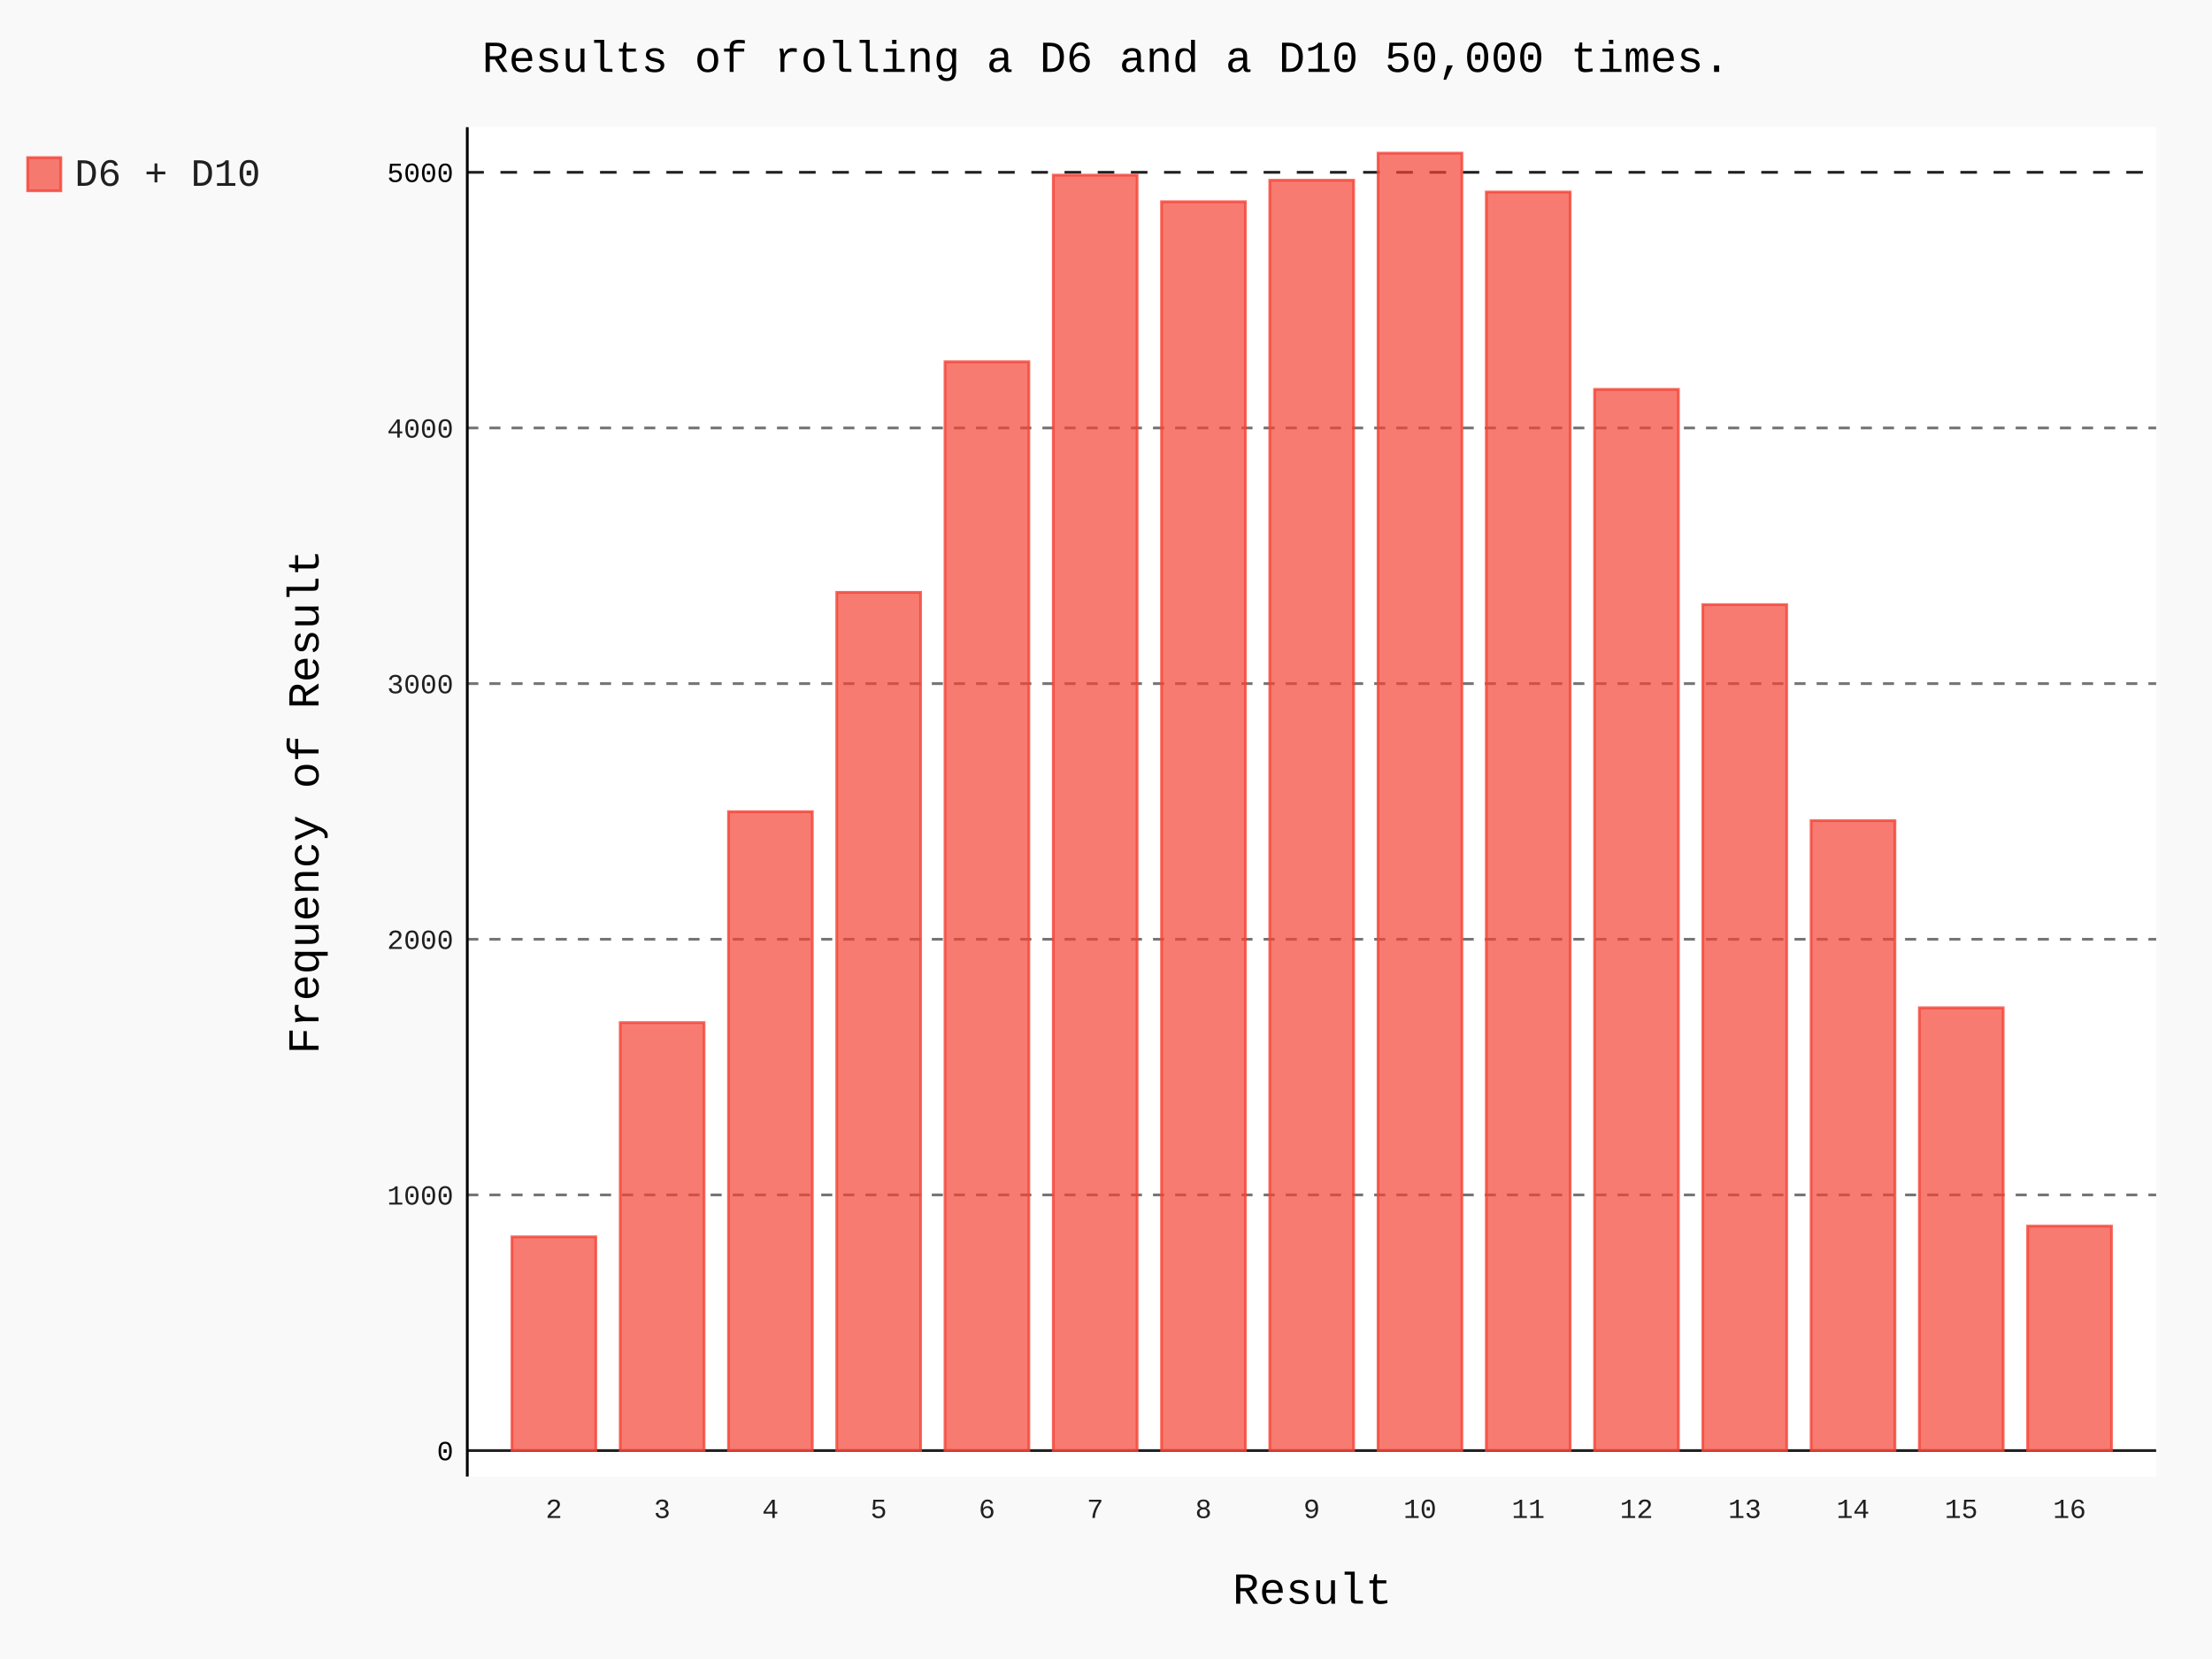
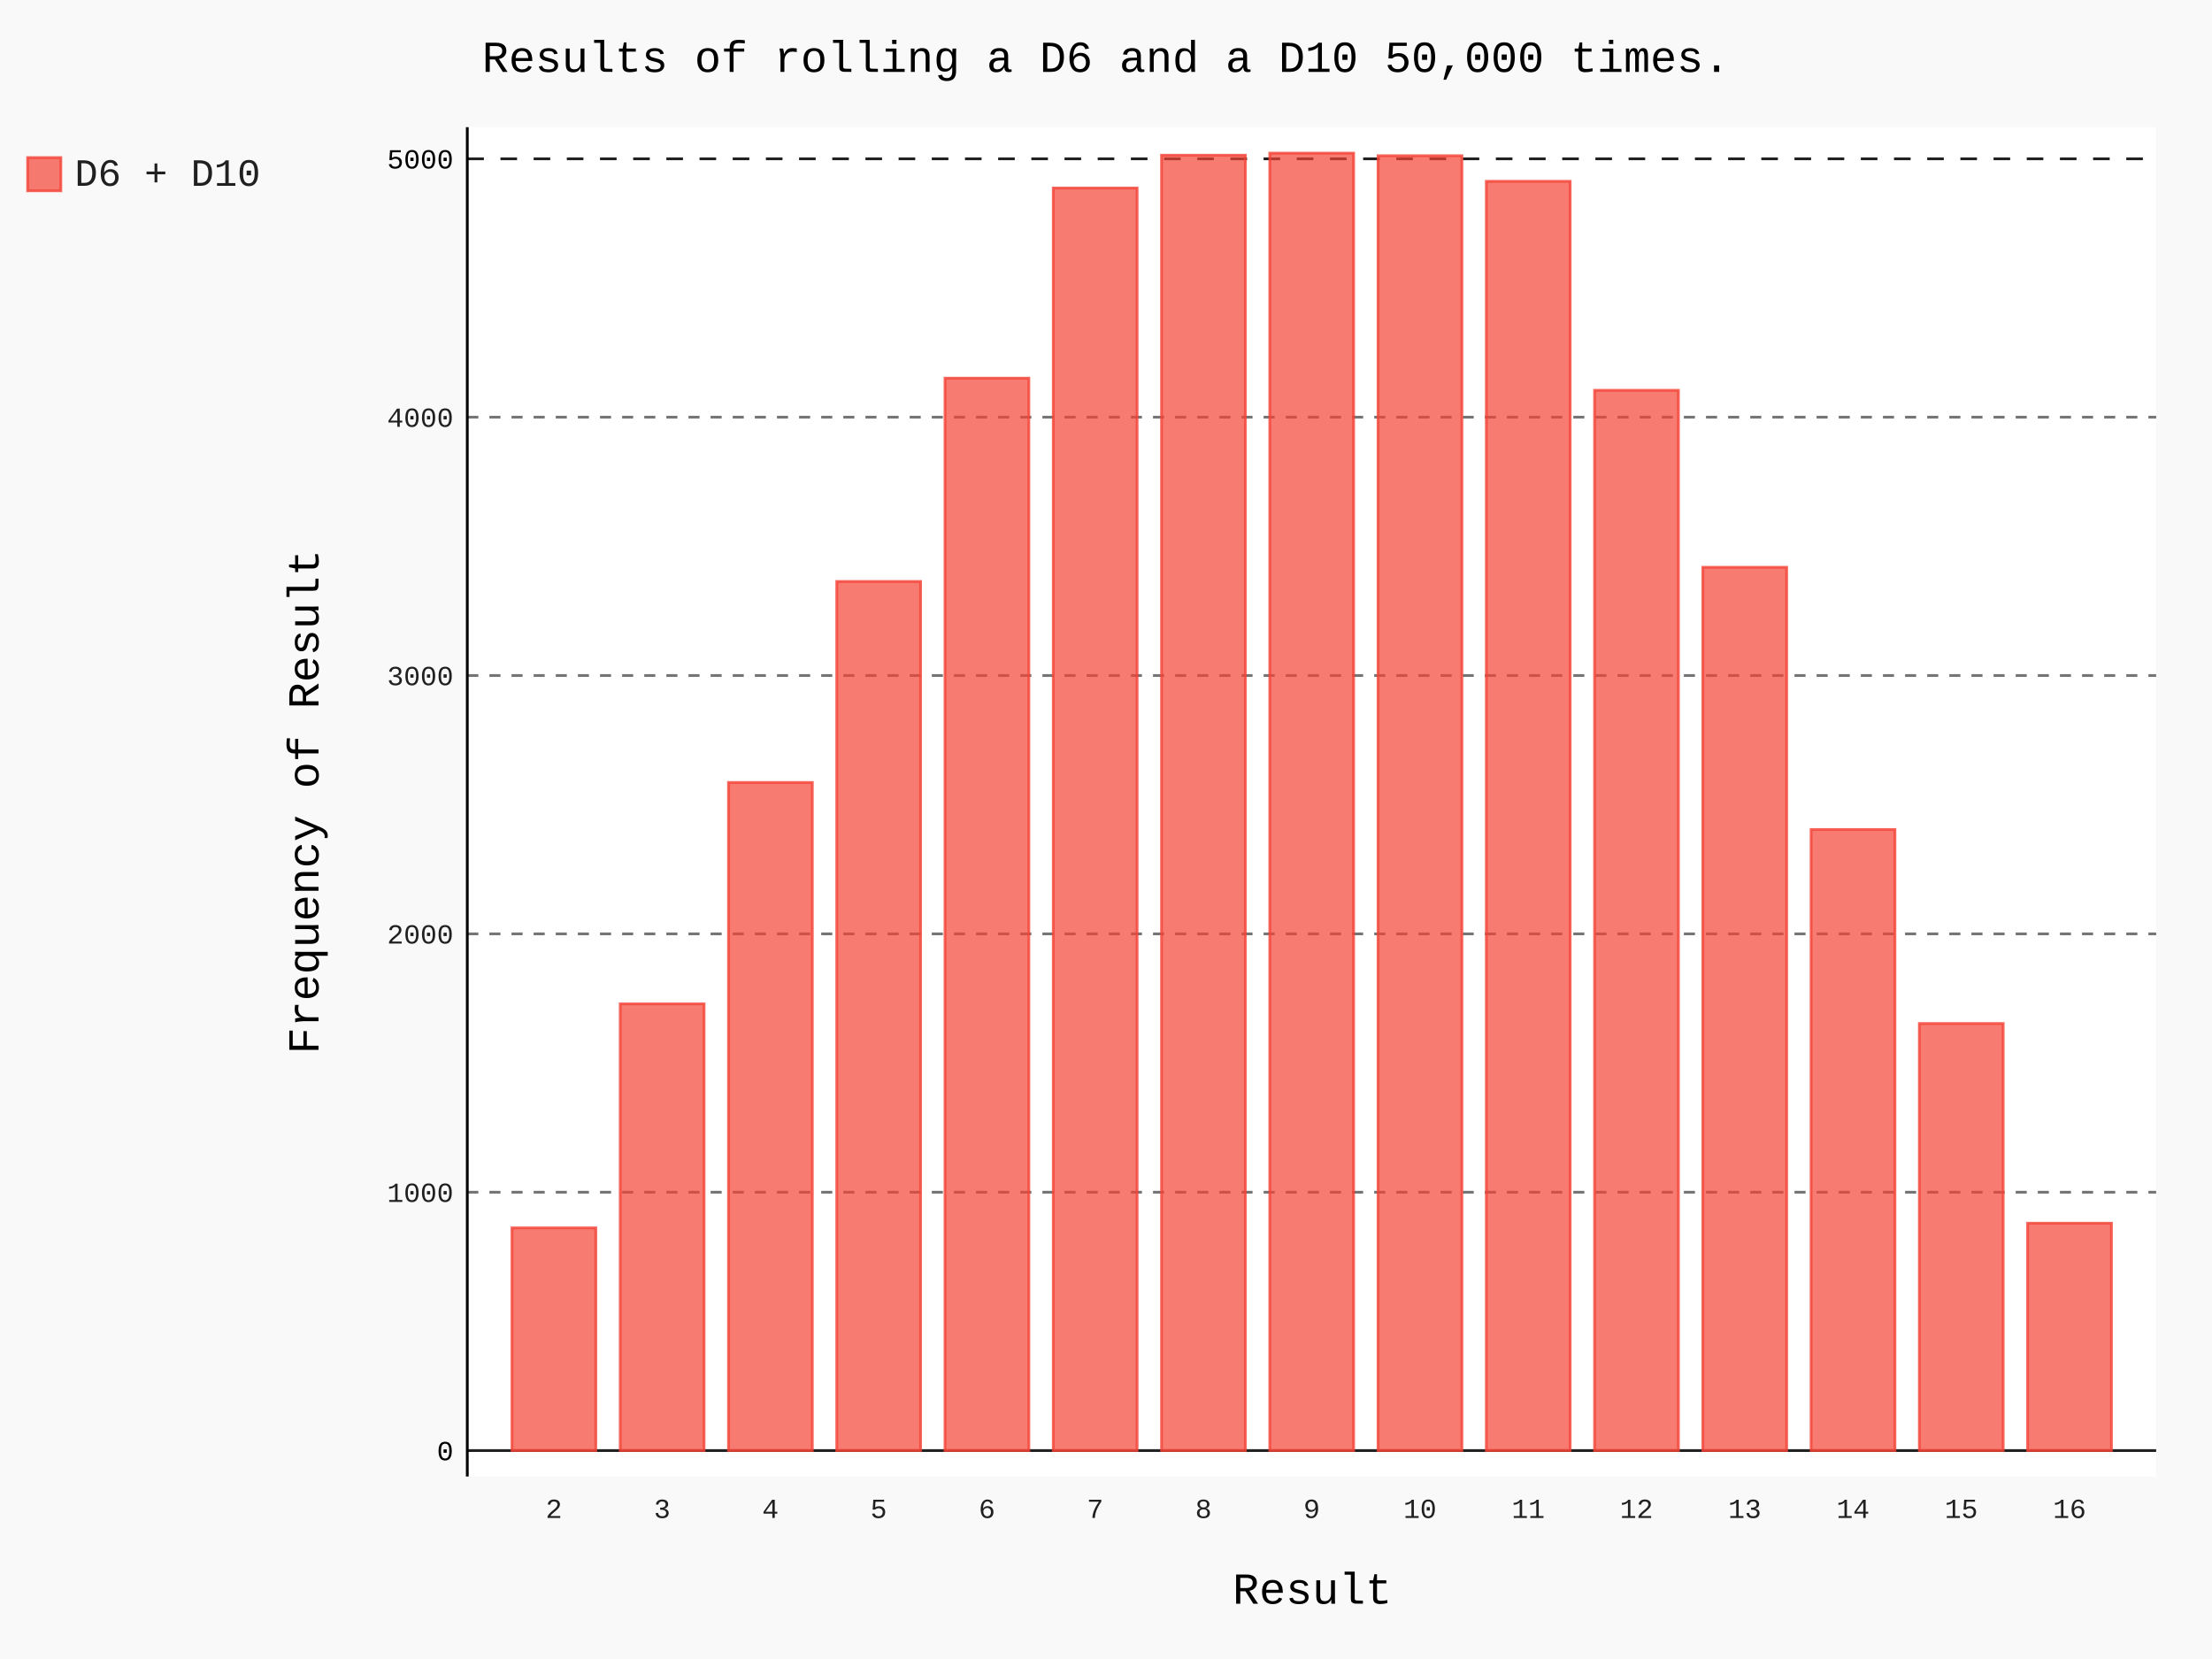
- <svg xmlns="http://www.w3.org/2000/svg" class="pygal-chart" id="chart-92593b56-c696-4761-aa31-f879e032ebff" viewBox="0 0 800 600">
+ <svg xmlns="http://www.w3.org/2000/svg" class="pygal-chart" id="chart-82a510e4-1a13-455b-b449-bf02b0ed4fe0" viewBox="0 0 800 600">
  <defs>
-     <style type="text/css">#chart-92593b56-c696-4761-aa31-f879e032ebff{-webkit-user-select:none;-webkit-font-smoothing:antialiased;font-family:Consolas,"Liberation Mono",Menlo,Courier,monospace}#chart-92593b56-c696-4761-aa31-f879e032ebff .title{font-family:Consolas,"Liberation Mono",Menlo,Courier,monospace;font-size:16px}#chart-92593b56-c696-4761-aa31-f879e032ebff .legends .legend text{font-family:Consolas,"Liberation Mono",Menlo,Courier,monospace;font-size:14px}#chart-92593b56-c696-4761-aa31-f879e032ebff .axis text{font-family:Consolas,"Liberation Mono",Menlo,Courier,monospace;font-size:10px}#chart-92593b56-c696-4761-aa31-f879e032ebff .axis text.major{font-family:Consolas,"Liberation Mono",Menlo,Courier,monospace;font-size:10px}#chart-92593b56-c696-4761-aa31-f879e032ebff .text-overlay text.value{font-family:Consolas,"Liberation Mono",Menlo,Courier,monospace;font-size:16px}#chart-92593b56-c696-4761-aa31-f879e032ebff .text-overlay text.label{font-family:Consolas,"Liberation Mono",Menlo,Courier,monospace;font-size:10px}#chart-92593b56-c696-4761-aa31-f879e032ebff .tooltip{font-family:Consolas,"Liberation Mono",Menlo,Courier,monospace;font-size:14px}#chart-92593b56-c696-4761-aa31-f879e032ebff text.no_data{font-family:Consolas,"Liberation Mono",Menlo,Courier,monospace;font-size:64px}
- #chart-92593b56-c696-4761-aa31-f879e032ebff{background-color:rgba(249,249,249,1)}#chart-92593b56-c696-4761-aa31-f879e032ebff path,#chart-92593b56-c696-4761-aa31-f879e032ebff line,#chart-92593b56-c696-4761-aa31-f879e032ebff rect,#chart-92593b56-c696-4761-aa31-f879e032ebff circle{-webkit-transition:150ms;-moz-transition:150ms;transition:150ms}#chart-92593b56-c696-4761-aa31-f879e032ebff .graph &gt; .background{fill:rgba(249,249,249,1)}#chart-92593b56-c696-4761-aa31-f879e032ebff .plot &gt; .background{fill:rgba(255,255,255,1)}#chart-92593b56-c696-4761-aa31-f879e032ebff .graph{fill:rgba(0,0,0,.87)}#chart-92593b56-c696-4761-aa31-f879e032ebff text.no_data{fill:rgba(0,0,0,1)}#chart-92593b56-c696-4761-aa31-f879e032ebff .title{fill:rgba(0,0,0,1)}#chart-92593b56-c696-4761-aa31-f879e032ebff .legends .legend text{fill:rgba(0,0,0,.87)}#chart-92593b56-c696-4761-aa31-f879e032ebff .legends .legend:hover text{fill:rgba(0,0,0,1)}#chart-92593b56-c696-4761-aa31-f879e032ebff .axis .line{stroke:rgba(0,0,0,1)}#chart-92593b56-c696-4761-aa31-f879e032ebff .axis .guide.line{stroke:rgba(0,0,0,.54)}#chart-92593b56-c696-4761-aa31-f879e032ebff .axis .major.line{stroke:rgba(0,0,0,.87)}#chart-92593b56-c696-4761-aa31-f879e032ebff .axis text.major{fill:rgba(0,0,0,1)}#chart-92593b56-c696-4761-aa31-f879e032ebff .axis.y .guides:hover .guide.line,#chart-92593b56-c696-4761-aa31-f879e032ebff .line-graph .axis.x .guides:hover .guide.line,#chart-92593b56-c696-4761-aa31-f879e032ebff .stackedline-graph .axis.x .guides:hover .guide.line,#chart-92593b56-c696-4761-aa31-f879e032ebff .xy-graph .axis.x .guides:hover .guide.line{stroke:rgba(0,0,0,1)}#chart-92593b56-c696-4761-aa31-f879e032ebff .axis .guides:hover text{fill:rgba(0,0,0,1)}#chart-92593b56-c696-4761-aa31-f879e032ebff .reactive{fill-opacity:.7;stroke-opacity:.8}#chart-92593b56-c696-4761-aa31-f879e032ebff .ci{stroke:rgba(0,0,0,.87)}#chart-92593b56-c696-4761-aa31-f879e032ebff .reactive.active,#chart-92593b56-c696-4761-aa31-f879e032ebff .active .reactive{fill-opacity:.8;stroke-opacity:.9;stroke-width:4}#chart-92593b56-c696-4761-aa31-f879e032ebff .ci .reactive.active{stroke-width:1.5}#chart-92593b56-c696-4761-aa31-f879e032ebff .series text{fill:rgba(0,0,0,1)}#chart-92593b56-c696-4761-aa31-f879e032ebff .tooltip rect{fill:rgba(255,255,255,1);stroke:rgba(0,0,0,1);-webkit-transition:opacity 150ms;-moz-transition:opacity 150ms;transition:opacity 150ms}#chart-92593b56-c696-4761-aa31-f879e032ebff .tooltip .label{fill:rgba(0,0,0,.87)}#chart-92593b56-c696-4761-aa31-f879e032ebff .tooltip .label{fill:rgba(0,0,0,.87)}#chart-92593b56-c696-4761-aa31-f879e032ebff .tooltip .legend{font-size:.8em;fill:rgba(0,0,0,.54)}#chart-92593b56-c696-4761-aa31-f879e032ebff .tooltip .x_label{font-size:.6em;fill:rgba(0,0,0,1)}#chart-92593b56-c696-4761-aa31-f879e032ebff .tooltip .xlink{font-size:.5em;text-decoration:underline}#chart-92593b56-c696-4761-aa31-f879e032ebff .tooltip .value{font-size:1.5em}#chart-92593b56-c696-4761-aa31-f879e032ebff .bound{font-size:.5em}#chart-92593b56-c696-4761-aa31-f879e032ebff .max-value{font-size:.75em;fill:rgba(0,0,0,.54)}#chart-92593b56-c696-4761-aa31-f879e032ebff .map-element{fill:rgba(255,255,255,1);stroke:rgba(0,0,0,.54) !important}#chart-92593b56-c696-4761-aa31-f879e032ebff .map-element .reactive{fill-opacity:inherit;stroke-opacity:inherit}#chart-92593b56-c696-4761-aa31-f879e032ebff .color-0,#chart-92593b56-c696-4761-aa31-f879e032ebff .color-0 a:visited{stroke:#F44336;fill:#F44336}#chart-92593b56-c696-4761-aa31-f879e032ebff .text-overlay .color-0 text{fill:black}
- #chart-92593b56-c696-4761-aa31-f879e032ebff text.no_data{text-anchor:middle}#chart-92593b56-c696-4761-aa31-f879e032ebff .guide.line{fill:none}#chart-92593b56-c696-4761-aa31-f879e032ebff .centered{text-anchor:middle}#chart-92593b56-c696-4761-aa31-f879e032ebff .title{text-anchor:middle}#chart-92593b56-c696-4761-aa31-f879e032ebff .legends .legend text{fill-opacity:1}#chart-92593b56-c696-4761-aa31-f879e032ebff .axis.x text{text-anchor:middle}#chart-92593b56-c696-4761-aa31-f879e032ebff .axis.x:not(.web) text[transform]{text-anchor:start}#chart-92593b56-c696-4761-aa31-f879e032ebff .axis.x:not(.web) text[transform].backwards{text-anchor:end}#chart-92593b56-c696-4761-aa31-f879e032ebff .axis.y text{text-anchor:end}#chart-92593b56-c696-4761-aa31-f879e032ebff .axis.y text[transform].backwards{text-anchor:start}#chart-92593b56-c696-4761-aa31-f879e032ebff .axis.y2 text{text-anchor:start}#chart-92593b56-c696-4761-aa31-f879e032ebff .axis.y2 text[transform].backwards{text-anchor:end}#chart-92593b56-c696-4761-aa31-f879e032ebff .axis .guide.line{stroke-dasharray:4,4}#chart-92593b56-c696-4761-aa31-f879e032ebff .axis .major.guide.line{stroke-dasharray:6,6}#chart-92593b56-c696-4761-aa31-f879e032ebff .horizontal .axis.y .guide.line,#chart-92593b56-c696-4761-aa31-f879e032ebff .horizontal .axis.y2 .guide.line,#chart-92593b56-c696-4761-aa31-f879e032ebff .vertical .axis.x .guide.line{opacity:0}#chart-92593b56-c696-4761-aa31-f879e032ebff .horizontal .axis.always_show .guide.line,#chart-92593b56-c696-4761-aa31-f879e032ebff .vertical .axis.always_show .guide.line{opacity:1 !important}#chart-92593b56-c696-4761-aa31-f879e032ebff .axis.y .guides:hover .guide.line,#chart-92593b56-c696-4761-aa31-f879e032ebff .axis.y2 .guides:hover .guide.line,#chart-92593b56-c696-4761-aa31-f879e032ebff .axis.x .guides:hover .guide.line{opacity:1}#chart-92593b56-c696-4761-aa31-f879e032ebff .axis .guides:hover text{opacity:1}#chart-92593b56-c696-4761-aa31-f879e032ebff .nofill{fill:none}#chart-92593b56-c696-4761-aa31-f879e032ebff .subtle-fill{fill-opacity:.2}#chart-92593b56-c696-4761-aa31-f879e032ebff .dot{stroke-width:1px;fill-opacity:1}#chart-92593b56-c696-4761-aa31-f879e032ebff .dot.active{stroke-width:5px}#chart-92593b56-c696-4761-aa31-f879e032ebff .dot.negative{fill:transparent}#chart-92593b56-c696-4761-aa31-f879e032ebff text,#chart-92593b56-c696-4761-aa31-f879e032ebff tspan{stroke:none !important}#chart-92593b56-c696-4761-aa31-f879e032ebff .series text.active{opacity:1}#chart-92593b56-c696-4761-aa31-f879e032ebff .tooltip rect{fill-opacity:.95;stroke-width:.5}#chart-92593b56-c696-4761-aa31-f879e032ebff .tooltip text{fill-opacity:1}#chart-92593b56-c696-4761-aa31-f879e032ebff .showable{visibility:hidden}#chart-92593b56-c696-4761-aa31-f879e032ebff .showable.shown{visibility:visible}#chart-92593b56-c696-4761-aa31-f879e032ebff .gauge-background{fill:rgba(229,229,229,1);stroke:none}#chart-92593b56-c696-4761-aa31-f879e032ebff .bg-lines{stroke:rgba(249,249,249,1);stroke-width:2px}</style>
+     <style type="text/css">#chart-82a510e4-1a13-455b-b449-bf02b0ed4fe0{-webkit-user-select:none;-webkit-font-smoothing:antialiased;font-family:Consolas,"Liberation Mono",Menlo,Courier,monospace}#chart-82a510e4-1a13-455b-b449-bf02b0ed4fe0 .title{font-family:Consolas,"Liberation Mono",Menlo,Courier,monospace;font-size:16px}#chart-82a510e4-1a13-455b-b449-bf02b0ed4fe0 .legends .legend text{font-family:Consolas,"Liberation Mono",Menlo,Courier,monospace;font-size:14px}#chart-82a510e4-1a13-455b-b449-bf02b0ed4fe0 .axis text{font-family:Consolas,"Liberation Mono",Menlo,Courier,monospace;font-size:10px}#chart-82a510e4-1a13-455b-b449-bf02b0ed4fe0 .axis text.major{font-family:Consolas,"Liberation Mono",Menlo,Courier,monospace;font-size:10px}#chart-82a510e4-1a13-455b-b449-bf02b0ed4fe0 .text-overlay text.value{font-family:Consolas,"Liberation Mono",Menlo,Courier,monospace;font-size:16px}#chart-82a510e4-1a13-455b-b449-bf02b0ed4fe0 .text-overlay text.label{font-family:Consolas,"Liberation Mono",Menlo,Courier,monospace;font-size:10px}#chart-82a510e4-1a13-455b-b449-bf02b0ed4fe0 .tooltip{font-family:Consolas,"Liberation Mono",Menlo,Courier,monospace;font-size:14px}#chart-82a510e4-1a13-455b-b449-bf02b0ed4fe0 text.no_data{font-family:Consolas,"Liberation Mono",Menlo,Courier,monospace;font-size:64px}
+ #chart-82a510e4-1a13-455b-b449-bf02b0ed4fe0{background-color:rgba(249,249,249,1)}#chart-82a510e4-1a13-455b-b449-bf02b0ed4fe0 path,#chart-82a510e4-1a13-455b-b449-bf02b0ed4fe0 line,#chart-82a510e4-1a13-455b-b449-bf02b0ed4fe0 rect,#chart-82a510e4-1a13-455b-b449-bf02b0ed4fe0 circle{-webkit-transition:150ms;-moz-transition:150ms;transition:150ms}#chart-82a510e4-1a13-455b-b449-bf02b0ed4fe0 .graph &gt; .background{fill:rgba(249,249,249,1)}#chart-82a510e4-1a13-455b-b449-bf02b0ed4fe0 .plot &gt; .background{fill:rgba(255,255,255,1)}#chart-82a510e4-1a13-455b-b449-bf02b0ed4fe0 .graph{fill:rgba(0,0,0,.87)}#chart-82a510e4-1a13-455b-b449-bf02b0ed4fe0 text.no_data{fill:rgba(0,0,0,1)}#chart-82a510e4-1a13-455b-b449-bf02b0ed4fe0 .title{fill:rgba(0,0,0,1)}#chart-82a510e4-1a13-455b-b449-bf02b0ed4fe0 .legends .legend text{fill:rgba(0,0,0,.87)}#chart-82a510e4-1a13-455b-b449-bf02b0ed4fe0 .legends .legend:hover text{fill:rgba(0,0,0,1)}#chart-82a510e4-1a13-455b-b449-bf02b0ed4fe0 .axis .line{stroke:rgba(0,0,0,1)}#chart-82a510e4-1a13-455b-b449-bf02b0ed4fe0 .axis .guide.line{stroke:rgba(0,0,0,.54)}#chart-82a510e4-1a13-455b-b449-bf02b0ed4fe0 .axis .major.line{stroke:rgba(0,0,0,.87)}#chart-82a510e4-1a13-455b-b449-bf02b0ed4fe0 .axis text.major{fill:rgba(0,0,0,1)}#chart-82a510e4-1a13-455b-b449-bf02b0ed4fe0 .axis.y .guides:hover .guide.line,#chart-82a510e4-1a13-455b-b449-bf02b0ed4fe0 .line-graph .axis.x .guides:hover .guide.line,#chart-82a510e4-1a13-455b-b449-bf02b0ed4fe0 .stackedline-graph .axis.x .guides:hover .guide.line,#chart-82a510e4-1a13-455b-b449-bf02b0ed4fe0 .xy-graph .axis.x .guides:hover .guide.line{stroke:rgba(0,0,0,1)}#chart-82a510e4-1a13-455b-b449-bf02b0ed4fe0 .axis .guides:hover text{fill:rgba(0,0,0,1)}#chart-82a510e4-1a13-455b-b449-bf02b0ed4fe0 .reactive{fill-opacity:.7;stroke-opacity:.8}#chart-82a510e4-1a13-455b-b449-bf02b0ed4fe0 .ci{stroke:rgba(0,0,0,.87)}#chart-82a510e4-1a13-455b-b449-bf02b0ed4fe0 .reactive.active,#chart-82a510e4-1a13-455b-b449-bf02b0ed4fe0 .active .reactive{fill-opacity:.8;stroke-opacity:.9;stroke-width:4}#chart-82a510e4-1a13-455b-b449-bf02b0ed4fe0 .ci .reactive.active{stroke-width:1.5}#chart-82a510e4-1a13-455b-b449-bf02b0ed4fe0 .series text{fill:rgba(0,0,0,1)}#chart-82a510e4-1a13-455b-b449-bf02b0ed4fe0 .tooltip rect{fill:rgba(255,255,255,1);stroke:rgba(0,0,0,1);-webkit-transition:opacity 150ms;-moz-transition:opacity 150ms;transition:opacity 150ms}#chart-82a510e4-1a13-455b-b449-bf02b0ed4fe0 .tooltip .label{fill:rgba(0,0,0,.87)}#chart-82a510e4-1a13-455b-b449-bf02b0ed4fe0 .tooltip .label{fill:rgba(0,0,0,.87)}#chart-82a510e4-1a13-455b-b449-bf02b0ed4fe0 .tooltip .legend{font-size:.8em;fill:rgba(0,0,0,.54)}#chart-82a510e4-1a13-455b-b449-bf02b0ed4fe0 .tooltip .x_label{font-size:.6em;fill:rgba(0,0,0,1)}#chart-82a510e4-1a13-455b-b449-bf02b0ed4fe0 .tooltip .xlink{font-size:.5em;text-decoration:underline}#chart-82a510e4-1a13-455b-b449-bf02b0ed4fe0 .tooltip .value{font-size:1.5em}#chart-82a510e4-1a13-455b-b449-bf02b0ed4fe0 .bound{font-size:.5em}#chart-82a510e4-1a13-455b-b449-bf02b0ed4fe0 .max-value{font-size:.75em;fill:rgba(0,0,0,.54)}#chart-82a510e4-1a13-455b-b449-bf02b0ed4fe0 .map-element{fill:rgba(255,255,255,1);stroke:rgba(0,0,0,.54) !important}#chart-82a510e4-1a13-455b-b449-bf02b0ed4fe0 .map-element .reactive{fill-opacity:inherit;stroke-opacity:inherit}#chart-82a510e4-1a13-455b-b449-bf02b0ed4fe0 .color-0,#chart-82a510e4-1a13-455b-b449-bf02b0ed4fe0 .color-0 a:visited{stroke:#F44336;fill:#F44336}#chart-82a510e4-1a13-455b-b449-bf02b0ed4fe0 .text-overlay .color-0 text{fill:black}
+ #chart-82a510e4-1a13-455b-b449-bf02b0ed4fe0 text.no_data{text-anchor:middle}#chart-82a510e4-1a13-455b-b449-bf02b0ed4fe0 .guide.line{fill:none}#chart-82a510e4-1a13-455b-b449-bf02b0ed4fe0 .centered{text-anchor:middle}#chart-82a510e4-1a13-455b-b449-bf02b0ed4fe0 .title{text-anchor:middle}#chart-82a510e4-1a13-455b-b449-bf02b0ed4fe0 .legends .legend text{fill-opacity:1}#chart-82a510e4-1a13-455b-b449-bf02b0ed4fe0 .axis.x text{text-anchor:middle}#chart-82a510e4-1a13-455b-b449-bf02b0ed4fe0 .axis.x:not(.web) text[transform]{text-anchor:start}#chart-82a510e4-1a13-455b-b449-bf02b0ed4fe0 .axis.x:not(.web) text[transform].backwards{text-anchor:end}#chart-82a510e4-1a13-455b-b449-bf02b0ed4fe0 .axis.y text{text-anchor:end}#chart-82a510e4-1a13-455b-b449-bf02b0ed4fe0 .axis.y text[transform].backwards{text-anchor:start}#chart-82a510e4-1a13-455b-b449-bf02b0ed4fe0 .axis.y2 text{text-anchor:start}#chart-82a510e4-1a13-455b-b449-bf02b0ed4fe0 .axis.y2 text[transform].backwards{text-anchor:end}#chart-82a510e4-1a13-455b-b449-bf02b0ed4fe0 .axis .guide.line{stroke-dasharray:4,4}#chart-82a510e4-1a13-455b-b449-bf02b0ed4fe0 .axis .major.guide.line{stroke-dasharray:6,6}#chart-82a510e4-1a13-455b-b449-bf02b0ed4fe0 .horizontal .axis.y .guide.line,#chart-82a510e4-1a13-455b-b449-bf02b0ed4fe0 .horizontal .axis.y2 .guide.line,#chart-82a510e4-1a13-455b-b449-bf02b0ed4fe0 .vertical .axis.x .guide.line{opacity:0}#chart-82a510e4-1a13-455b-b449-bf02b0ed4fe0 .horizontal .axis.always_show .guide.line,#chart-82a510e4-1a13-455b-b449-bf02b0ed4fe0 .vertical .axis.always_show .guide.line{opacity:1 !important}#chart-82a510e4-1a13-455b-b449-bf02b0ed4fe0 .axis.y .guides:hover .guide.line,#chart-82a510e4-1a13-455b-b449-bf02b0ed4fe0 .axis.y2 .guides:hover .guide.line,#chart-82a510e4-1a13-455b-b449-bf02b0ed4fe0 .axis.x .guides:hover .guide.line{opacity:1}#chart-82a510e4-1a13-455b-b449-bf02b0ed4fe0 .axis .guides:hover text{opacity:1}#chart-82a510e4-1a13-455b-b449-bf02b0ed4fe0 .nofill{fill:none}#chart-82a510e4-1a13-455b-b449-bf02b0ed4fe0 .subtle-fill{fill-opacity:.2}#chart-82a510e4-1a13-455b-b449-bf02b0ed4fe0 .dot{stroke-width:1px;fill-opacity:1}#chart-82a510e4-1a13-455b-b449-bf02b0ed4fe0 .dot.active{stroke-width:5px}#chart-82a510e4-1a13-455b-b449-bf02b0ed4fe0 .dot.negative{fill:transparent}#chart-82a510e4-1a13-455b-b449-bf02b0ed4fe0 text,#chart-82a510e4-1a13-455b-b449-bf02b0ed4fe0 tspan{stroke:none !important}#chart-82a510e4-1a13-455b-b449-bf02b0ed4fe0 .series text.active{opacity:1}#chart-82a510e4-1a13-455b-b449-bf02b0ed4fe0 .tooltip rect{fill-opacity:.95;stroke-width:.5}#chart-82a510e4-1a13-455b-b449-bf02b0ed4fe0 .tooltip text{fill-opacity:1}#chart-82a510e4-1a13-455b-b449-bf02b0ed4fe0 .showable{visibility:hidden}#chart-82a510e4-1a13-455b-b449-bf02b0ed4fe0 .showable.shown{visibility:visible}#chart-82a510e4-1a13-455b-b449-bf02b0ed4fe0 .gauge-background{fill:rgba(229,229,229,1);stroke:none}#chart-82a510e4-1a13-455b-b449-bf02b0ed4fe0 .bg-lines{stroke:rgba(249,249,249,1);stroke-width:2px}</style>
  </defs>
  <g class="graph bar-graph vertical">
    <rect class="background" height="600" width="800" x="0" y="0" />
    <g class="plot" transform="translate(169, 46)">
      <rect class="background" height="488" width="610.8" x="0" y="0" />
      <g class="axis y always_show">
        <g class="guides">
          <path class="axis major line" d="M0 478.615 h610.8" />
          <text class="major" x="-5" y="482.115">0</text>
        </g>
        <g class="guides">
-           <path class="guide line" d="M0 386.156 h610.8" />
-           <text class="" x="-5" y="389.656">1000</text>
+           <path class="guide line" d="M0 385.18 h610.8" />
+           <text class="" x="-5" y="388.68">1000</text>
        </g>
        <g class="guides">
-           <path class="guide line" d="M0 293.697 h610.8" />
-           <text class="" x="-5" y="297.197">2000</text>
+           <path class="guide line" d="M0 291.745 h610.8" />
+           <text class="" x="-5" y="295.245">2000</text>
        </g>
        <g class="guides">
-           <path class="guide line" d="M0 201.238 h610.8" />
-           <text class="" x="-5" y="204.738">3000</text>
+           <path class="guide line" d="M0 198.31 h610.8" />
+           <text class="" x="-5" y="201.81">3000</text>
        </g>
        <g class="guides">
-           <path class="guide line" d="M0 108.778 h610.8" />
-           <text class="" x="-5" y="112.278">4000</text>
+           <path class="guide line" d="M0 104.875 h610.8" />
+           <text class="" x="-5" y="108.375">4000</text>
        </g>
        <g class="guides">
-           <path class="major guide line" d="M0 16.319 h610.8" />
-           <text class="major" x="-5" y="19.819">5000</text>
+           <path class="major guide line" d="M0 11.44 h610.8" />
+           <text class="major" x="-5" y="14.94">5000</text>
        </g>
      </g>
      <g class="axis x">
        <path class="line" d="M0 0 v488" />
        <g class="guides">
          <path class="guide line" d="M31.323 0 v488" />
          <text class="" x="31.323" y="503.0">2</text>
        </g>
        <g class="guides">
          <path class="guide line" d="M70.477 0 v488" />
          <text class="" x="70.477" y="503.0">3</text>
        </g>
        <g class="guides">
          <path class="guide line" d="M109.631 0 v488" />
          <text class="" x="109.631" y="503.0">4</text>
        </g>
        <g class="guides">
          <path class="guide line" d="M148.785 0 v488" />
          <text class="" x="148.785" y="503.0">5</text>
        </g>
        <g class="guides">
          <path class="guide line" d="M187.938 0 v488" />
          <text class="" x="187.938" y="503.0">6</text>
        </g>
        <g class="guides">
          <path class="guide line" d="M227.092 0 v488" />
          <text class="" x="227.092" y="503.0">7</text>
        </g>
        <g class="guides">
          <path class="guide line" d="M266.246 0 v488" />
          <text class="" x="266.246" y="503.0">8</text>
        </g>
        <g class="guides">
          <path class="guide line" d="M305.4 0 v488" />
          <text class="" x="305.4" y="503.0">9</text>
        </g>
        <g class="guides">
          <path class="guide line" d="M344.554 0 v488" />
          <text class="" x="344.554" y="503.0">10</text>
        </g>
        <g class="guides">
          <path class="guide line" d="M383.708 0 v488" />
          <text class="" x="383.708" y="503.0">11</text>
        </g>
        <g class="guides">
          <path class="guide line" d="M422.862 0 v488" />
          <text class="" x="422.862" y="503.0">12</text>
        </g>
        <g class="guides">
          <path class="guide line" d="M462.015 0 v488" />
          <text class="" x="462.015" y="503.0">13</text>
        </g>
        <g class="guides">
          <path class="guide line" d="M501.169 0 v488" />
          <text class="" x="501.169" y="503.0">14</text>
        </g>
        <g class="guides">
          <path class="guide line" d="M540.323 0 v488" />
          <text class="" x="540.323" y="503.0">15</text>
        </g>
        <g class="guides">
          <path class="guide line" d="M579.477 0 v488" />
          <text class="" x="579.477" y="503.0">16</text>
        </g>
      </g>
      <g class="series serie-0 color-0">
        <g class="bars">
          <g class="bar">
-             <rect class="rect reactive tooltip-trigger" height="77.296" rx="0" ry="0" width="30.321" x="16.163" y="401.319" />
+             <rect class="rect reactive tooltip-trigger" height="80.541" rx="0" ry="0" width="30.321" x="16.163" y="398.074" />
          </g>
          <g class="bar">
-             <rect class="rect reactive tooltip-trigger" height="154.777" rx="0" ry="0" width="30.321" x="55.317" y="323.839" />
+             <rect class="rect reactive tooltip-trigger" height="161.549" rx="0" ry="0" width="30.321" x="55.317" y="317.066" />
          </g>
          <g class="bar">
-             <rect class="rect reactive tooltip-trigger" height="231.056" rx="0" ry="0" width="30.321" x="94.47" y="247.56" />
+             <rect class="rect reactive tooltip-trigger" height="241.623" rx="0" ry="0" width="30.321" x="94.47" y="236.992" />
          </g>
          <g class="bar">
-             <rect class="rect reactive tooltip-trigger" height="310.386" rx="0" ry="0" width="30.321" x="133.624" y="168.23" />
+             <rect class="rect reactive tooltip-trigger" height="314.315" rx="0" ry="0" width="30.321" x="133.624" y="164.3" />
          </g>
          <g class="bar">
-             <rect class="rect reactive tooltip-trigger" height="393.784" rx="0" ry="0" width="30.321" x="172.778" y="84.831" />
+             <rect class="rect reactive tooltip-trigger" height="387.849" rx="0" ry="0" width="30.321" x="172.778" y="90.767" />
          </g>
          <g class="bar">
-             <rect class="rect reactive tooltip-trigger" height="461.279" rx="0" ry="0" width="30.321" x="211.932" y="17.336" />
+             <rect class="rect reactive tooltip-trigger" height="456.617" rx="0" ry="0" width="30.321" x="211.932" y="21.998" />
          </g>
          <g class="bar">
-             <rect class="rect reactive tooltip-trigger" height="451.664" rx="0" ry="0" width="30.321" x="251.086" y="26.952" />
+             <rect class="rect reactive tooltip-trigger" height="468.483" rx="0" ry="0" width="30.321" x="251.086" y="10.132" />
          </g>
          <g class="bar">
-             <rect class="rect reactive tooltip-trigger" height="459.43" rx="0" ry="0" width="30.321" x="290.24" y="19.185" />
+             <rect class="rect reactive tooltip-trigger" height="469.231" rx="0" ry="0" width="30.321" x="290.24" y="9.385" />
          </g>
          <g class="bar">
-             <rect class="rect reactive tooltip-trigger" height="469.231" rx="0" ry="0" width="30.321" x="329.393" y="9.385" />
+             <rect class="rect reactive tooltip-trigger" height="468.296" rx="0" ry="0" width="30.321" x="329.393" y="10.319" />
          </g>
          <g class="bar">
-             <rect class="rect reactive tooltip-trigger" height="455.177" rx="0" ry="0" width="30.321" x="368.547" y="23.438" />
+             <rect class="rect reactive tooltip-trigger" height="459.046" rx="0" ry="0" width="30.321" x="368.547" y="19.569" />
          </g>
          <g class="bar">
-             <rect class="rect reactive tooltip-trigger" height="383.798" rx="0" ry="0" width="30.321" x="407.701" y="94.817" />
+             <rect class="rect reactive tooltip-trigger" height="383.457" rx="0" ry="0" width="30.321" x="407.701" y="95.158" />
          </g>
          <g class="bar">
-             <rect class="rect reactive tooltip-trigger" height="305.948" rx="0" ry="0" width="30.321" x="446.855" y="172.668" />
+             <rect class="rect reactive tooltip-trigger" height="319.454" rx="0" ry="0" width="30.321" x="446.855" y="159.161" />
          </g>
          <g class="bar">
-             <rect class="rect reactive tooltip-trigger" height="227.82" rx="0" ry="0" width="30.321" x="486.009" y="250.796" />
+             <rect class="rect reactive tooltip-trigger" height="224.618" rx="0" ry="0" width="30.321" x="486.009" y="253.998" />
          </g>
          <g class="bar">
-             <rect class="rect reactive tooltip-trigger" height="160.139" rx="0" ry="0" width="30.321" x="525.163" y="318.476" />
+             <rect class="rect reactive tooltip-trigger" height="154.448" rx="0" ry="0" width="30.321" x="525.163" y="324.167" />
          </g>
          <g class="bar">
-             <rect class="rect reactive tooltip-trigger" height="81.179" rx="0" ry="0" width="30.321" x="564.317" y="397.436" />
+             <rect class="rect reactive tooltip-trigger" height="82.223" rx="0" ry="0" width="30.321" x="564.317" y="396.393" />
          </g>
        </g>
      </g>
    </g>
    <g class="titles">
      <text class="title plot_title" x="400.0" y="26">Results of rolling a D6 and a D10 50,000 times.</text>
      <text class="title" x="474.6" y="580">Result</text>
      <text class="title" transform="rotate(-90 89.2 290)" x="89.2" y="316.0">Frequency of Result</text>
    </g>
    <g class="plot overlay" transform="translate(169, 46)">
      <g class="series serie-0 color-0" />
    </g>
    <g class="plot text-overlay" transform="translate(169, 46)">
      <g class="series serie-0 color-0" />
    </g>
    <g class="plot tooltip-overlay" transform="translate(169, 46)">
      <g class="tooltip" style="opacity: 0" transform="translate(0 0)">
        <rect class="tooltip-box" height="0" rx="0" ry="0" width="0" />
        <g class="text" />
      </g>
    </g>
    <g class="legends" transform="translate(10, 56)">
      <g class="legend reactive activate-serie" id="activate-serie-0">
        <rect class="color-0 reactive" height="12" width="12" x="0.0" y="1.0" />
        <text x="17.0" y="11.2">D6 + D10</text>
      </g>
    </g>
    <g class="legends" transform="translate(790, 56)" />
  </g>
</svg>
